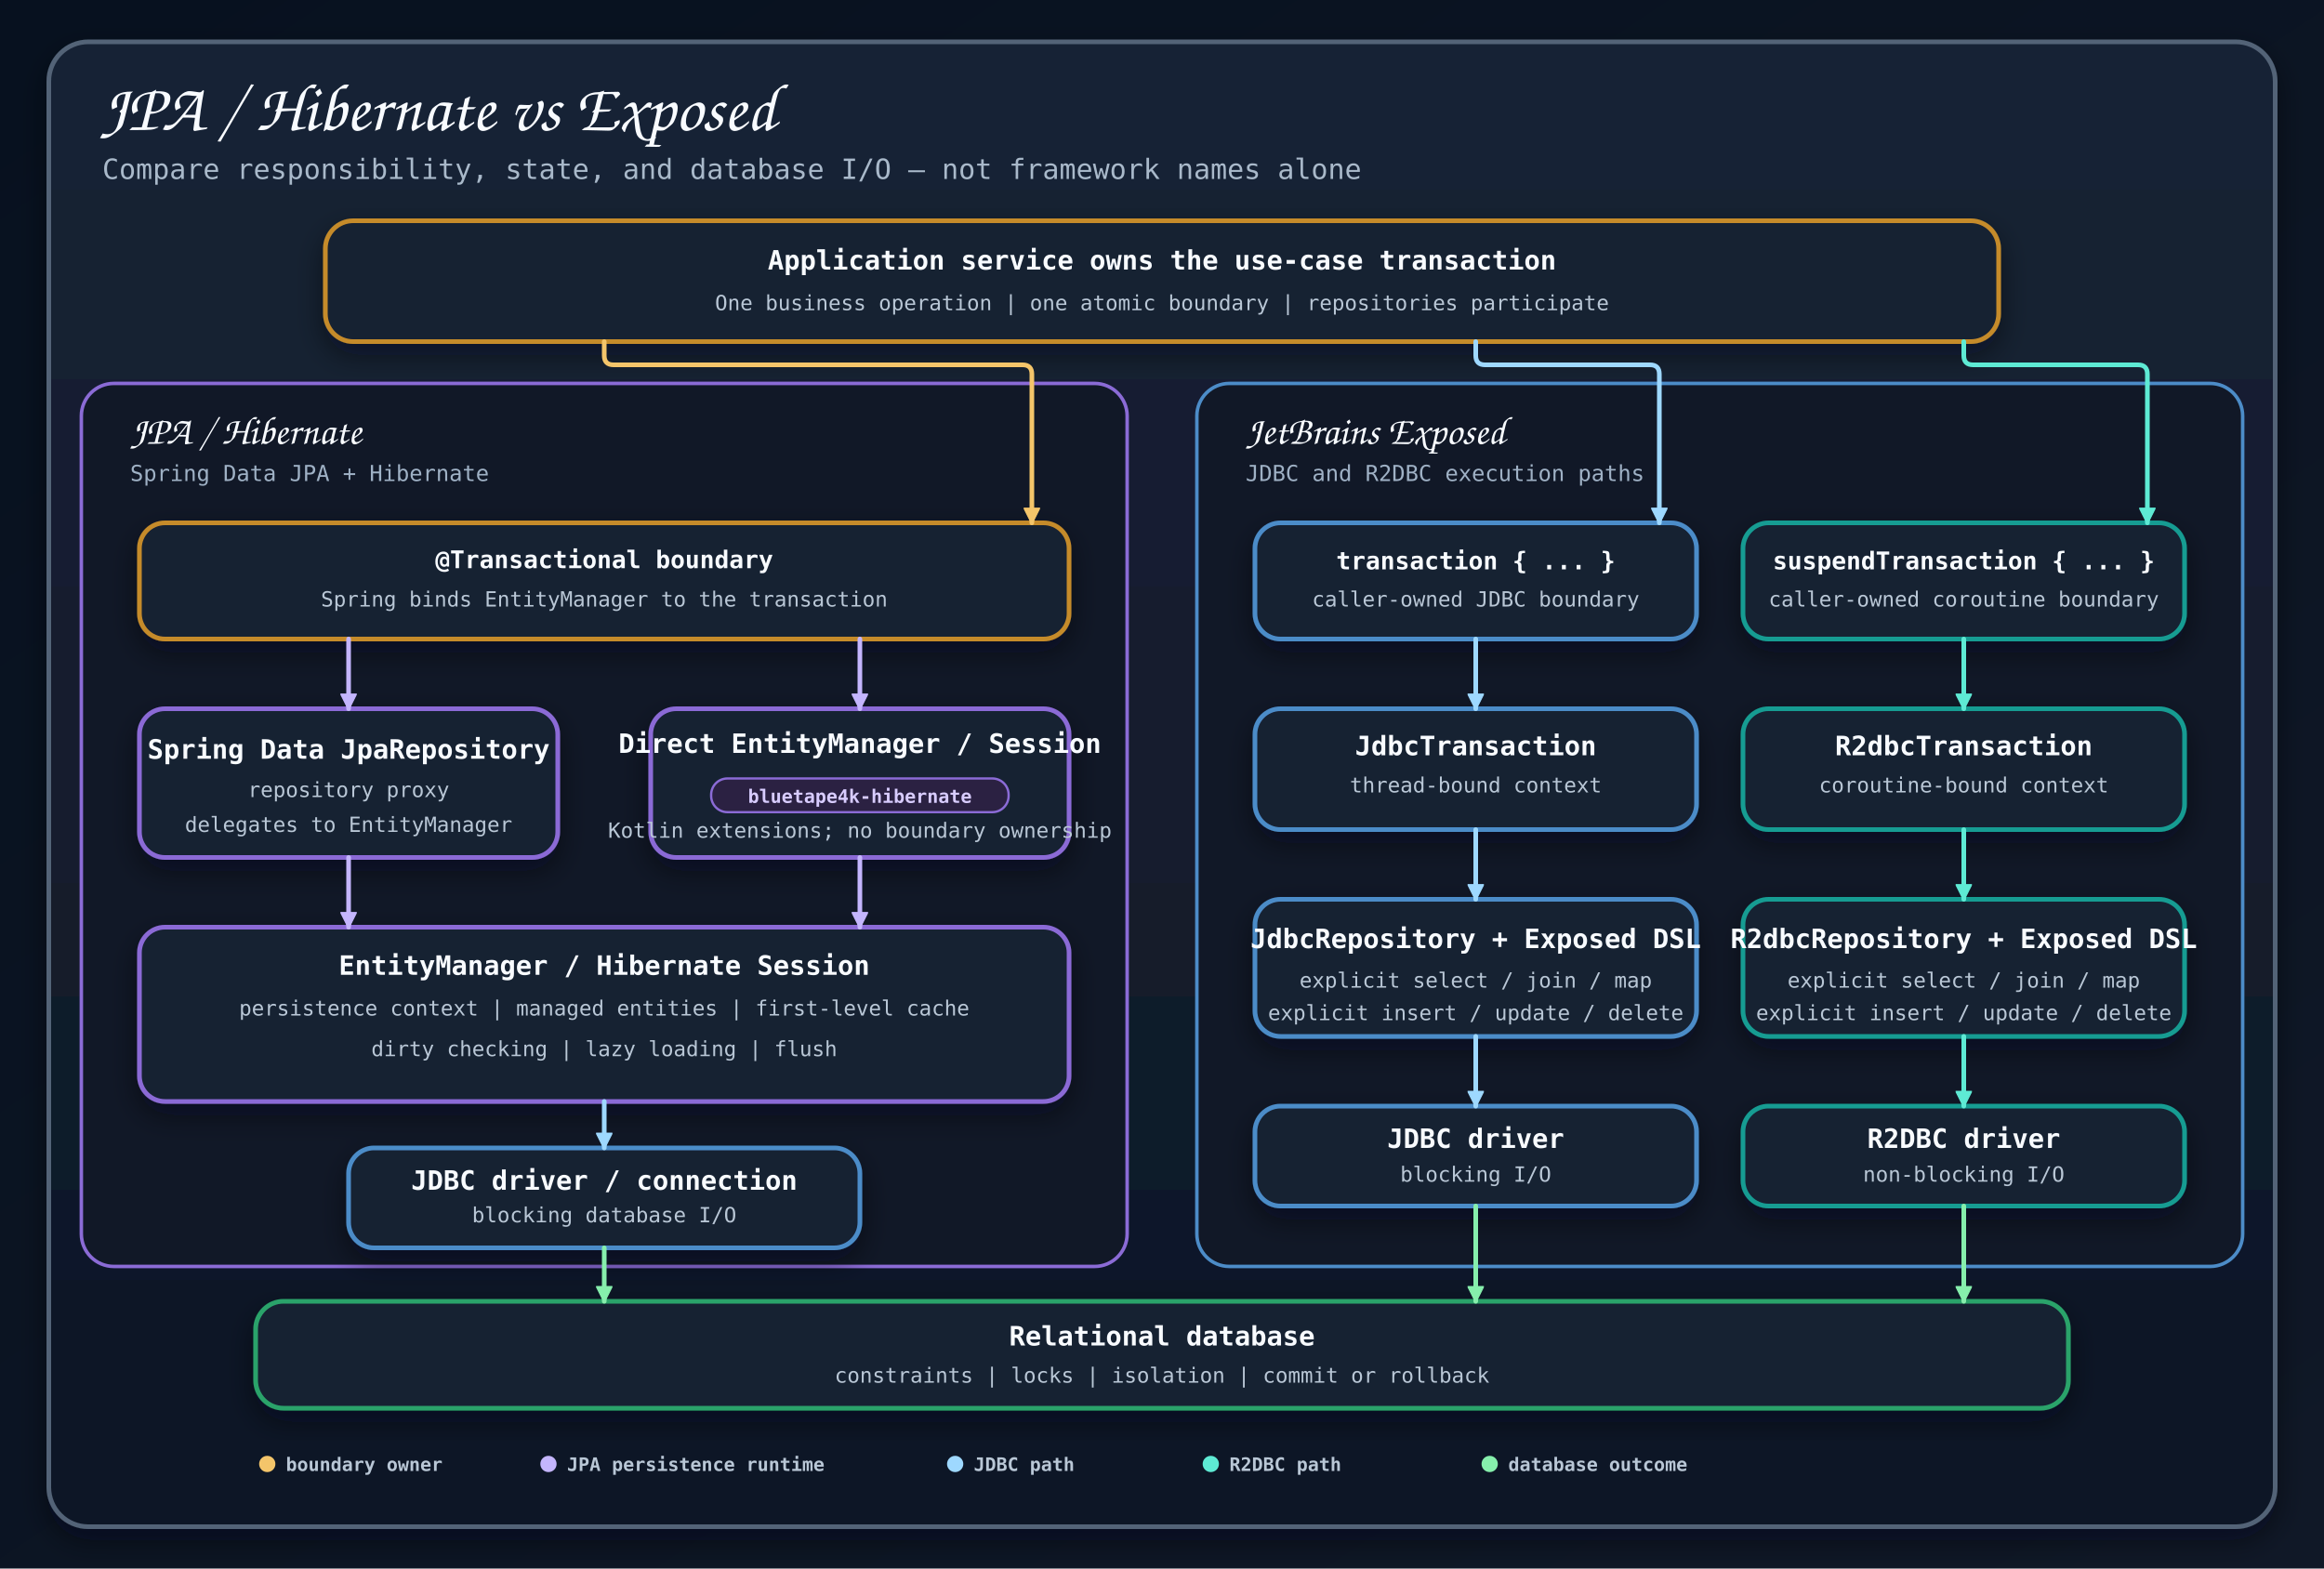
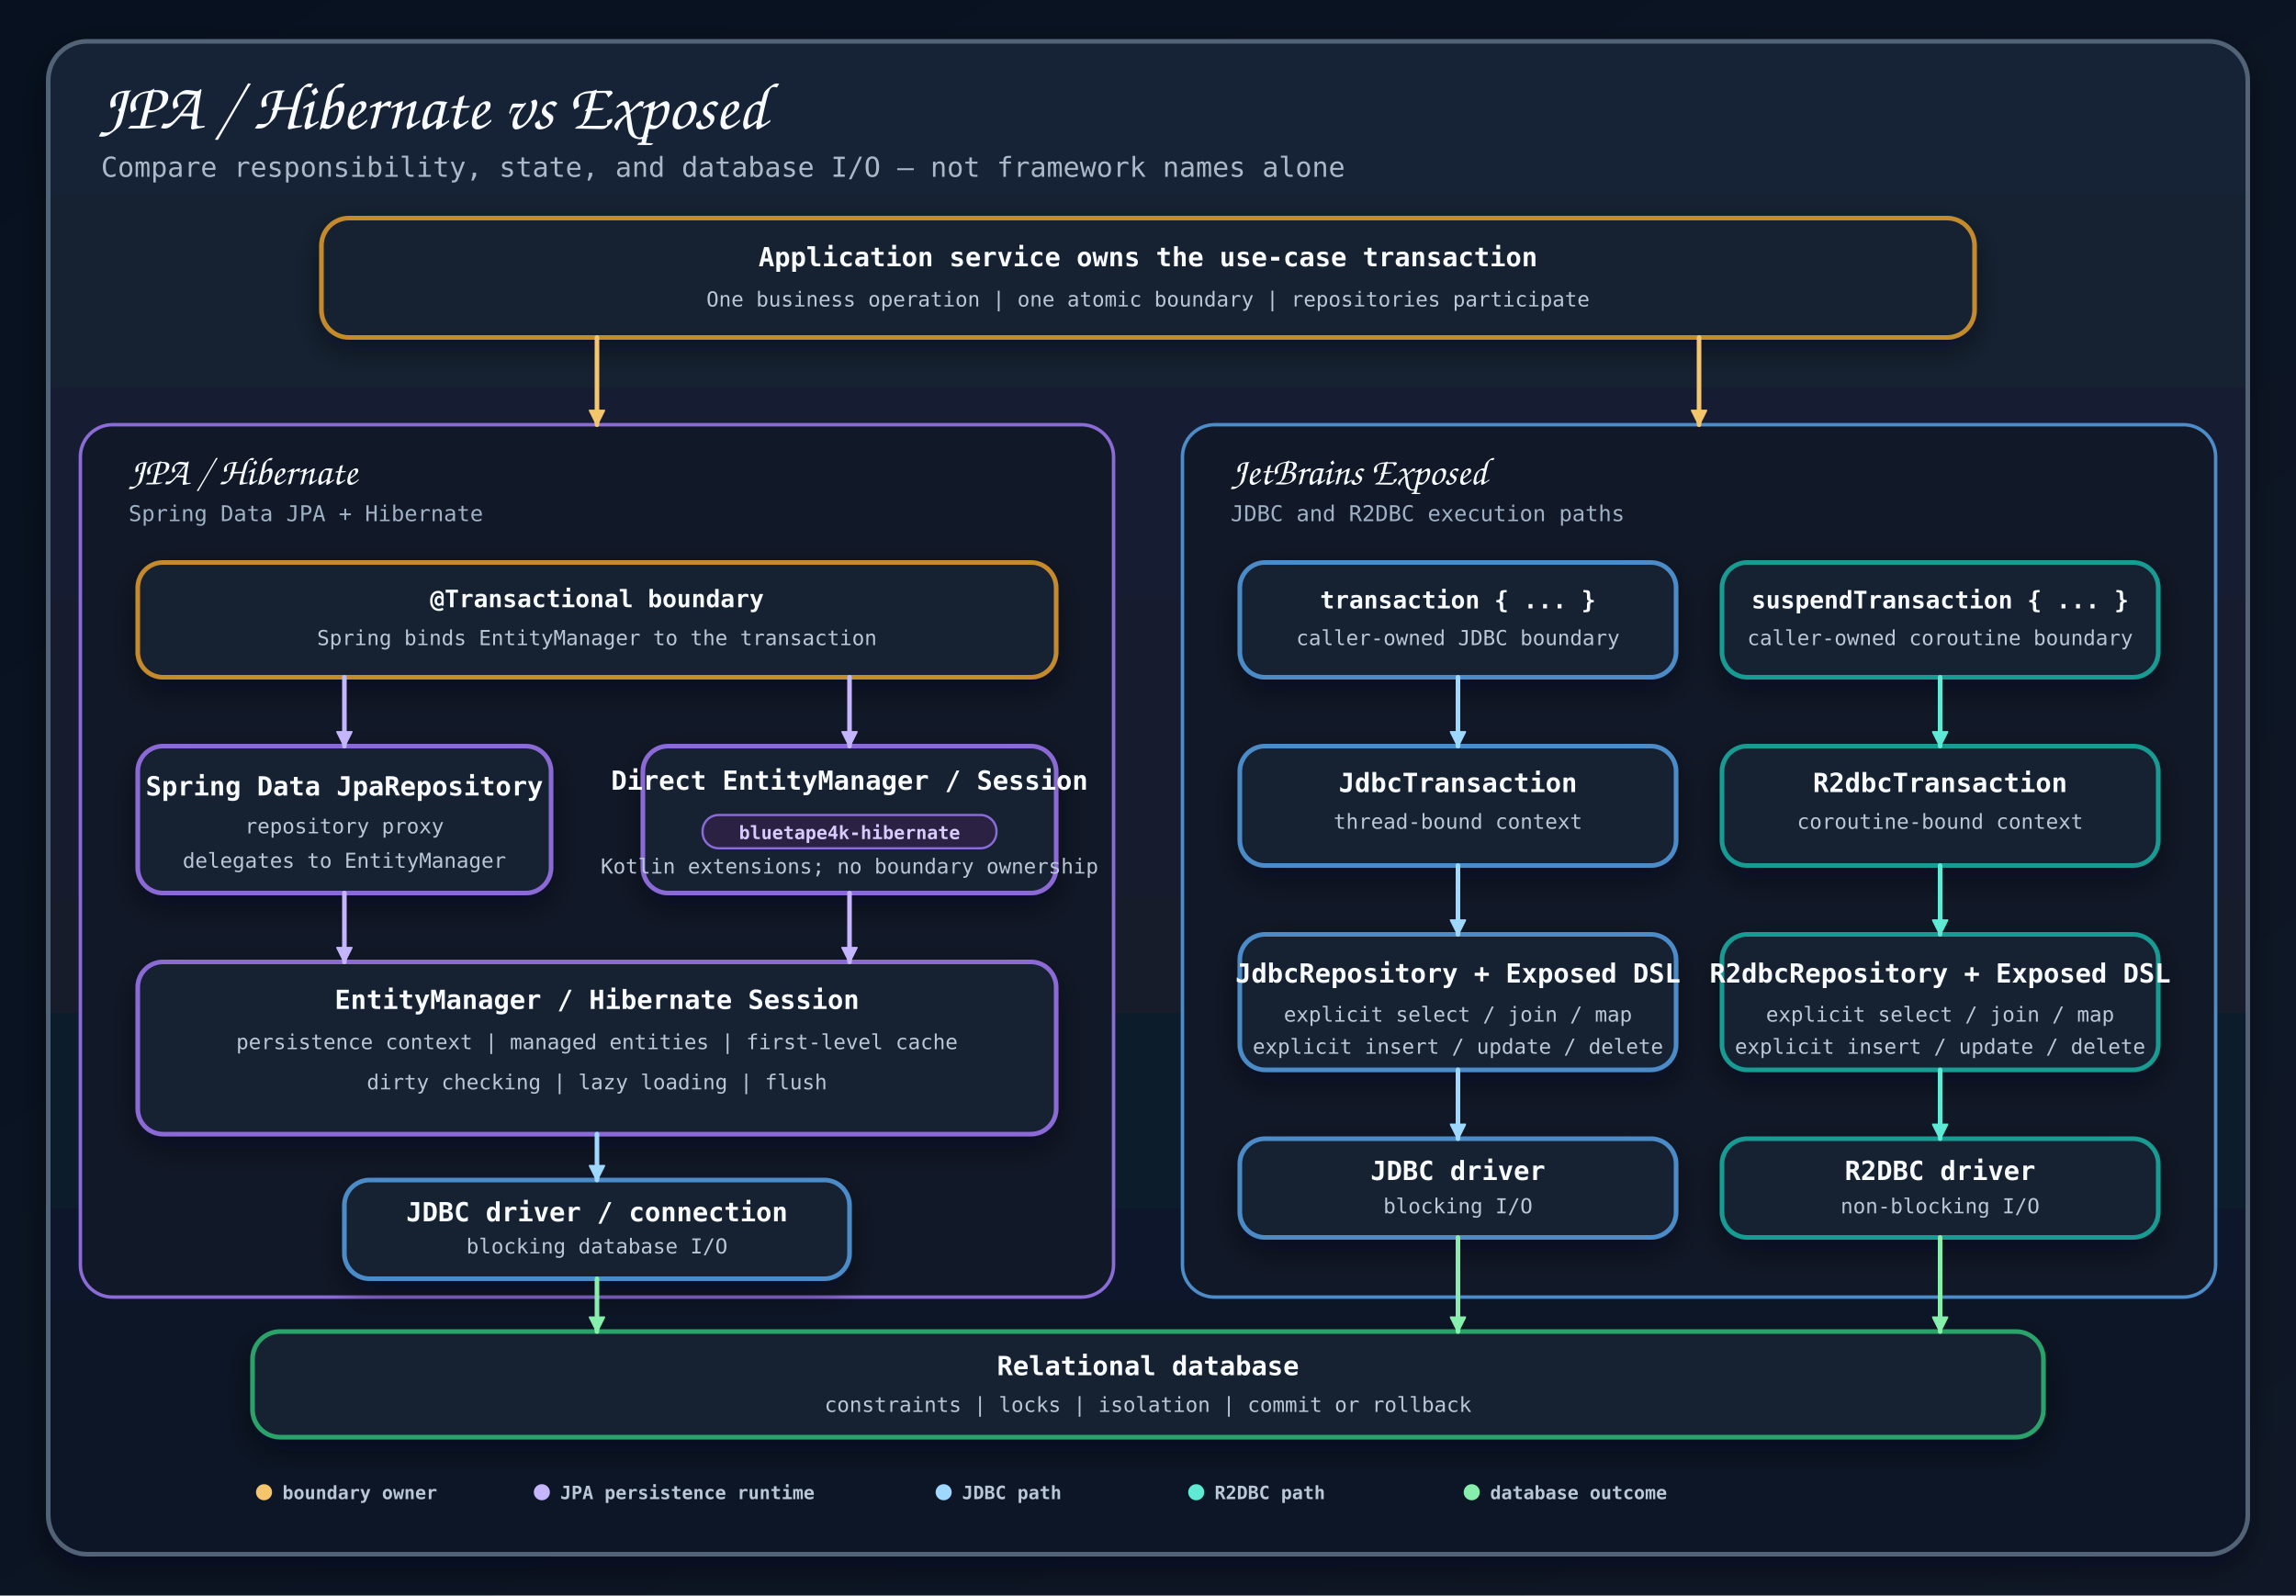
- <svg xmlns="http://www.w3.org/2000/svg" width="2000" height="1350" viewBox="0 0 2000 1350" role="img" aria-labelledby="title desc">
+ <svg xmlns="http://www.w3.org/2000/svg" width="2000" height="1390" viewBox="0 0 2000 1390" role="img" aria-labelledby="title desc">
  <defs>
    <linearGradient id="canvas" x1="0" y1="0" x2="1" y2="1">
      <stop offset="0" stop-color="#07111f" />
      <stop offset="1" stop-color="#101827" />
    </linearGradient>
    <linearGradient id="panel" x1="0" y1="0" x2="0" y2="1">
      <stop offset="0" stop-color="#162235" />
      <stop offset="1" stop-color="#0f1726" />
    </linearGradient>
    <filter id="shadow" x="-10%" y="-20%" width="120%" height="150%">
      <feDropShadow dx="0" dy="10" stdDeviation="12" flood-color="#000814" flood-opacity=".48" />
    </filter>
    <marker id="arrow-amber" viewBox="0 0 14 14" refX="13" refY="7" markerWidth="14" markerHeight="14" orient="auto" markerUnits="userSpaceOnUse">
      <path d="M0 0 L14 7 L0 14 Z" fill="#f4c56a" stroke="#f4c56a" />
    </marker>
    <marker id="arrow-purple" viewBox="0 0 14 14" refX="13" refY="7" markerWidth="14" markerHeight="14" orient="auto" markerUnits="userSpaceOnUse">
      <path d="M0 0 L14 7 L0 14 Z" fill="#c4b5fd" stroke="#c4b5fd" />
    </marker>
    <marker id="arrow-blue" viewBox="0 0 14 14" refX="13" refY="7" markerWidth="14" markerHeight="14" orient="auto" markerUnits="userSpaceOnUse">
      <path d="M0 0 L14 7 L0 14 Z" fill="#9ed8ff" stroke="#9ed8ff" />
    </marker>
    <marker id="arrow-teal" viewBox="0 0 14 14" refX="13" refY="7" markerWidth="14" markerHeight="14" orient="auto" markerUnits="userSpaceOnUse">
      <path d="M0 0 L14 7 L0 14 Z" fill="#5eead4" stroke="#5eead4" />
    </marker>
    <marker id="arrow-green" viewBox="0 0 14 14" refX="13" refY="7" markerWidth="14" markerHeight="14" orient="auto" markerUnits="userSpaceOnUse">
      <path d="M0 0 L14 7 L0 14 Z" fill="#86efac" stroke="#86efac" />
    </marker>
    <style>
      .title { font: 400 58px "Architects Daughter", "Comic Sans MS", cursive; fill: #f8fbff; }
      .subtitle { font: 400 24px "Comic Mono", "SFMono-Regular", monospace; fill: #a9b9ca; }
      .lane-title { font: 400 34px "Architects Daughter", "Comic Sans MS", cursive; fill: #f8fbff; }
      .lane-note { font: 400 19px "Comic Mono", "SFMono-Regular", monospace; fill: #9fb1c5; }
      .card-title { font: 700 23px "Comic Mono", "SFMono-Regular", monospace; fill: #f8fbff; }
      .card-copy { font: 400 18px "Comic Mono", "SFMono-Regular", monospace; fill: #b9c7d6; }
      .card-code { font: 700 21px "Comic Mono", "SFMono-Regular", monospace; fill: #f8fbff; }
      .chip { font: 700 16px "Comic Mono", "SFMono-Regular", monospace; }
      .legend { font: 700 16px "Comic Mono", "SFMono-Regular", monospace; fill: #b9c7d6; }
      .connector { fill: none; stroke-width: 4; stroke-linecap: round; stroke-linejoin: round; }
      .card { fill: #172033; stroke-width: 4; }
    </style>
  </defs>
-   <rect width="2000" height="1350" fill="url(#canvas)" />
-   <rect x="42" y="36" width="1916" height="1278" rx="34" fill="url(#panel)" stroke="#536377" stroke-width="4" filter="url(#shadow)" />
+   <rect width="2000" height="1390" fill="url(#canvas)" />
+   <rect x="42" y="36" width="1916" height="1318" rx="34" fill="url(#panel)" stroke="#536377" stroke-width="4" filter="url(#shadow)" />
  <text class="title" x="86" y="112">JPA / Hibernate vs Exposed</text>
  <text class="subtitle" x="88" y="154">Compare responsibility, state, and database I/O — not framework names alone</text>
  <g filter="url(#shadow)">
-     <rect class="card" x="280" y="190" width="1440" height="104" rx="24" stroke="#c58b2a" />
+     <rect data-card="application-service" class="card" x="280" y="190" width="1440" height="104" rx="24" stroke="#c58b2a" />
  </g>
  <text x="1000" y="232" text-anchor="middle" class="card-title">Application service owns the use-case transaction</text>
  <text x="1000" y="267" text-anchor="middle" class="card-copy">One business operation | one atomic boundary | repositories participate</text>
-   <rect x="70" y="330" width="900" height="760" rx="28" fill="#111827" stroke="#8b6bd6" stroke-width="3" />
-   <rect x="1030" y="330" width="900" height="760" rx="28" fill="#111827" stroke="#4c8cc8" stroke-width="3" />
-   <text class="lane-title" x="112" y="382">JPA / Hibernate</text>
-   <text class="lane-note" x="112" y="414">Spring Data JPA + Hibernate</text>
-   <text class="lane-title" x="1072" y="382">JetBrains Exposed</text>
-   <text class="lane-note" x="1072" y="414">JDBC and R2DBC execution paths</text>
-   <g filter="url(#shadow)">
-     <rect class="card" x="120" y="450" width="800" height="100" rx="22" stroke="#c58b2a" />
-     <rect class="card" x="120" y="610" width="360" height="128" rx="22" stroke="#8b6bd6" />
-     <rect class="card" x="560" y="610" width="360" height="128" rx="22" stroke="#8b6bd6" />
-     <rect class="card" x="120" y="798" width="800" height="150" rx="22" stroke="#8b6bd6" />
-     <rect class="card" x="300" y="988" width="440" height="86" rx="22" stroke="#4c8cc8" />
-     <rect class="card" x="1080" y="450" width="380" height="100" rx="22" stroke="#4c8cc8" />
-     <rect class="card" x="1500" y="450" width="380" height="100" rx="22" stroke="#159c92" />
-     <rect class="card" x="1080" y="610" width="380" height="104" rx="22" stroke="#4c8cc8" />
-     <rect class="card" x="1500" y="610" width="380" height="104" rx="22" stroke="#159c92" />
-     <rect class="card" x="1080" y="774" width="380" height="118" rx="22" stroke="#4c8cc8" />
-     <rect class="card" x="1500" y="774" width="380" height="118" rx="22" stroke="#159c92" />
-     <rect class="card" x="1080" y="952" width="380" height="86" rx="22" stroke="#4c8cc8" />
-     <rect class="card" x="1500" y="952" width="380" height="86" rx="22" stroke="#159c92" />
+   <g transform="translate(0 40)">
+     <rect data-card="jpa-hibernate-lane" x="70" y="330" width="900" height="760" rx="28" fill="#111827" stroke="#8b6bd6" stroke-width="3" />
+     <rect data-card="exposed-lane" x="1030" y="330" width="900" height="760" rx="28" fill="#111827" stroke="#4c8cc8" stroke-width="3" />
+     <g class="connector">
+       <path data-connector="application-to-jpa-hibernate-lane" d="M520 254 V330" stroke="#f4c56a" marker-end="url(#arrow-amber)" />
+       <path data-connector="application-to-exposed-lane" d="M1480 254 V330" stroke="#f4c56a" marker-end="url(#arrow-amber)" />
+     </g>
+     <text class="lane-title" x="112" y="382">JPA / Hibernate</text>
+     <text class="lane-note" x="112" y="414">Spring Data JPA + Hibernate</text>
+     <text class="lane-title" x="1072" y="382">JetBrains Exposed</text>
+     <text class="lane-note" x="1072" y="414">JDBC and R2DBC execution paths</text>
+     <g filter="url(#shadow)">
+       <rect class="card" x="120" y="450" width="800" height="100" rx="22" stroke="#c58b2a" />
+       <rect class="card" x="120" y="610" width="360" height="128" rx="22" stroke="#8b6bd6" />
+       <rect class="card" x="560" y="610" width="360" height="128" rx="22" stroke="#8b6bd6" />
+       <rect class="card" x="120" y="798" width="800" height="150" rx="22" stroke="#8b6bd6" />
+       <rect class="card" x="300" y="988" width="440" height="86" rx="22" stroke="#4c8cc8" />
+       <rect class="card" x="1080" y="450" width="380" height="100" rx="22" stroke="#4c8cc8" />
+       <rect class="card" x="1500" y="450" width="380" height="100" rx="22" stroke="#159c92" />
+       <rect class="card" x="1080" y="610" width="380" height="104" rx="22" stroke="#4c8cc8" />
+       <rect class="card" x="1500" y="610" width="380" height="104" rx="22" stroke="#159c92" />
+       <rect class="card" x="1080" y="774" width="380" height="118" rx="22" stroke="#4c8cc8" />
+       <rect class="card" x="1500" y="774" width="380" height="118" rx="22" stroke="#159c92" />
+       <rect class="card" x="1080" y="952" width="380" height="86" rx="22" stroke="#4c8cc8" />
+       <rect class="card" x="1500" y="952" width="380" height="86" rx="22" stroke="#159c92" />
+     </g>
+     <g text-anchor="middle">
+       <text class="card-code" x="520" y="489">@Transactional boundary</text>
+       <text class="card-copy" x="520" y="522">Spring binds EntityManager to the transaction</text>
+       <text class="card-title" x="300" y="653">Spring Data JpaRepository</text>
+       <text class="card-copy" x="300" y="686">repository proxy</text>
+       <text class="card-copy" x="300" y="716">delegates to EntityManager</text>
+       <text class="card-title" x="740" y="648">Direct EntityManager / Session</text>
+       <rect x="612" y="670" width="256" height="29" rx="14" fill="#2b2142" stroke="#8b6bd6" stroke-width="2" />
+       <text class="chip" x="740" y="691" fill="#d8ccff">bluetape4k-hibernate</text>
+       <text class="card-copy" x="740" y="721">Kotlin extensions; no boundary ownership</text>
+       <text class="card-title" x="520" y="839">EntityManager / Hibernate Session</text>
+       <text class="card-copy" x="520" y="874">persistence context | managed entities | first-level cache</text>
+       <text class="card-copy" x="520" y="909">dirty checking | lazy loading | flush</text>
+       <text class="card-title" x="520" y="1024">JDBC driver / connection</text>
+       <text class="card-copy" x="520" y="1052">blocking database I/O</text>
+       <text class="card-code" x="1270" y="490">transaction { ... }</text>
+       <text class="card-copy" x="1270" y="522">caller-owned JDBC boundary</text>
+       <text class="card-code" x="1690" y="490">suspendTransaction { ... }</text>
+       <text class="card-copy" x="1690" y="522">caller-owned coroutine boundary</text>
+       <text class="card-title" x="1270" y="650">JdbcTransaction</text>
+       <text class="card-copy" x="1270" y="682">thread-bound context</text>
+       <text class="card-title" x="1690" y="650">R2dbcTransaction</text>
+       <text class="card-copy" x="1690" y="682">coroutine-bound context</text>
+       <text class="card-title" x="1270" y="816">JdbcRepository + Exposed DSL</text>
+       <text class="card-copy" x="1270" y="850">explicit select / join / map</text>
+       <text class="card-copy" x="1270" y="878">explicit insert / update / delete</text>
+       <text class="card-title" x="1690" y="816">R2dbcRepository + Exposed DSL</text>
+       <text class="card-copy" x="1690" y="850">explicit select / join / map</text>
+       <text class="card-copy" x="1690" y="878">explicit insert / update / delete</text>
+       <text class="card-title" x="1270" y="988">JDBC driver</text>
+       <text class="card-copy" x="1270" y="1017">blocking I/O</text>
+       <text class="card-title" x="1690" y="988">R2DBC driver</text>
+       <text class="card-copy" x="1690" y="1017">non-blocking I/O</text>
+     </g>
+     <g class="connector">
+       <path d="M300 550 V610" stroke="#c4b5fd" marker-end="url(#arrow-purple)" />
+       <path d="M740 550 V610" stroke="#c4b5fd" marker-end="url(#arrow-purple)" />
+       <path d="M300 738 V798" stroke="#c4b5fd" marker-end="url(#arrow-purple)" />
+       <path d="M740 738 V798" stroke="#c4b5fd" marker-end="url(#arrow-purple)" />
+       <path d="M520 948 V988" stroke="#9ed8ff" marker-end="url(#arrow-blue)" />
+       <path d="M1270 550 V610" stroke="#9ed8ff" marker-end="url(#arrow-blue)" />
+       <path d="M1690 550 V610" stroke="#5eead4" marker-end="url(#arrow-teal)" />
+       <path d="M1270 714 V774" stroke="#9ed8ff" marker-end="url(#arrow-blue)" />
+       <path d="M1690 714 V774" stroke="#5eead4" marker-end="url(#arrow-teal)" />
+       <path d="M1270 892 V952" stroke="#9ed8ff" marker-end="url(#arrow-blue)" />
+       <path d="M1690 892 V952" stroke="#5eead4" marker-end="url(#arrow-teal)" />
+     </g>
  </g>
-   <g text-anchor="middle">
-     <text class="card-code" x="520" y="489">@Transactional boundary</text>
-     <text class="card-copy" x="520" y="522">Spring binds EntityManager to the transaction</text>
-     <text class="card-title" x="300" y="653">Spring Data JpaRepository</text>
-     <text class="card-copy" x="300" y="686">repository proxy</text>
-     <text class="card-copy" x="300" y="716">delegates to EntityManager</text>
-     <text class="card-title" x="740" y="648">Direct EntityManager / Session</text>
-     <rect x="612" y="670" width="256" height="29" rx="14" fill="#2b2142" stroke="#8b6bd6" stroke-width="2" />
-     <text class="chip" x="740" y="691" fill="#d8ccff">bluetape4k-hibernate</text>
-     <text class="card-copy" x="740" y="721">Kotlin extensions; no boundary ownership</text>
-     <text class="card-title" x="520" y="839">EntityManager / Hibernate Session</text>
-     <text class="card-copy" x="520" y="874">persistence context | managed entities | first-level cache</text>
-     <text class="card-copy" x="520" y="909">dirty checking | lazy loading | flush</text>
-     <text class="card-title" x="520" y="1024">JDBC driver / connection</text>
-     <text class="card-copy" x="520" y="1052">blocking database I/O</text>
-     <text class="card-code" x="1270" y="490">transaction { ... }</text>
-     <text class="card-copy" x="1270" y="522">caller-owned JDBC boundary</text>
-     <text class="card-code" x="1690" y="490">suspendTransaction { ... }</text>
-     <text class="card-copy" x="1690" y="522">caller-owned coroutine boundary</text>
-     <text class="card-title" x="1270" y="650">JdbcTransaction</text>
-     <text class="card-copy" x="1270" y="682">thread-bound context</text>
-     <text class="card-title" x="1690" y="650">R2dbcTransaction</text>
-     <text class="card-copy" x="1690" y="682">coroutine-bound context</text>
-     <text class="card-title" x="1270" y="816">JdbcRepository + Exposed DSL</text>
-     <text class="card-copy" x="1270" y="850">explicit select / join / map</text>
-     <text class="card-copy" x="1270" y="878">explicit insert / update / delete</text>
-     <text class="card-title" x="1690" y="816">R2dbcRepository + Exposed DSL</text>
-     <text class="card-copy" x="1690" y="850">explicit select / join / map</text>
-     <text class="card-copy" x="1690" y="878">explicit insert / update / delete</text>
-     <text class="card-title" x="1270" y="988">JDBC driver</text>
-     <text class="card-copy" x="1270" y="1017">blocking I/O</text>
-     <text class="card-title" x="1690" y="988">R2DBC driver</text>
-     <text class="card-copy" x="1690" y="1017">non-blocking I/O</text>
+   <g transform="translate(0 40)">
+     <g filter="url(#shadow)">
+       <rect class="card" x="220" y="1120" width="1560" height="92" rx="24" stroke="#2ca36b" />
+     </g>
+     <g class="connector">
+       <path d="M520 1074 V1120" stroke="#86efac" marker-end="url(#arrow-green)" />
+       <path d="M1270 1038 V1120" stroke="#86efac" marker-end="url(#arrow-green)" />
+       <path d="M1690 1038 V1120" stroke="#86efac" marker-end="url(#arrow-green)" />
+     </g>
+     <text x="1000" y="1158" text-anchor="middle" class="card-title">Relational database</text>
+     <text x="1000" y="1190" text-anchor="middle" class="card-copy">constraints | locks | isolation | commit or rollback</text>
  </g>
-   <g class="connector">
-     <path d="M520 294 V306 Q520 314 528 314 H880 Q888 314 888 322 V450" stroke="#f4c56a" marker-end="url(#arrow-amber)" />
-     <path d="M1270 294 V306 Q1270 314 1278 314 H1420 Q1428 314 1428 322 V450" stroke="#9ed8ff" marker-end="url(#arrow-blue)" />
-     <path d="M1690 294 V306 Q1690 314 1698 314 H1840 Q1848 314 1848 322 V450" stroke="#5eead4" marker-end="url(#arrow-teal)" />
-     <path d="M300 550 V610" stroke="#c4b5fd" marker-end="url(#arrow-purple)" />
-     <path d="M740 550 V610" stroke="#c4b5fd" marker-end="url(#arrow-purple)" />
-     <path d="M300 738 V798" stroke="#c4b5fd" marker-end="url(#arrow-purple)" />
-     <path d="M740 738 V798" stroke="#c4b5fd" marker-end="url(#arrow-purple)" />
-     <path d="M520 948 V988" stroke="#9ed8ff" marker-end="url(#arrow-blue)" />
-     <path d="M1270 550 V610" stroke="#9ed8ff" marker-end="url(#arrow-blue)" />
-     <path d="M1690 550 V610" stroke="#5eead4" marker-end="url(#arrow-teal)" />
-     <path d="M1270 714 V774" stroke="#9ed8ff" marker-end="url(#arrow-blue)" />
-     <path d="M1690 714 V774" stroke="#5eead4" marker-end="url(#arrow-teal)" />
-     <path d="M1270 892 V952" stroke="#9ed8ff" marker-end="url(#arrow-blue)" />
-     <path d="M1690 892 V952" stroke="#5eead4" marker-end="url(#arrow-teal)" />
-   </g>
-   <g filter="url(#shadow)">
-     <rect class="card" x="220" y="1120" width="1560" height="92" rx="24" stroke="#2ca36b" />
-   </g>
-   <g class="connector">
-     <path d="M520 1074 V1120" stroke="#86efac" marker-end="url(#arrow-green)" />
-     <path d="M1270 1038 V1120" stroke="#86efac" marker-end="url(#arrow-green)" />
-     <path d="M1690 1038 V1120" stroke="#86efac" marker-end="url(#arrow-green)" />
-   </g>
-   <text x="1000" y="1158" text-anchor="middle" class="card-title">Relational database</text>
-   <text x="1000" y="1190" text-anchor="middle" class="card-copy">constraints | locks | isolation | commit or rollback</text>
-   <g transform="translate(222 1260)">
+   <g transform="translate(222 1300)">
    <circle cx="8" cy="0" r="7" fill="#f4c56a" />
    <text class="legend" x="24" y="6">boundary owner</text>
    <circle cx="250" cy="0" r="7" fill="#c4b5fd" />
    <text class="legend" x="266" y="6">JPA persistence runtime</text>
    <circle cx="600" cy="0" r="7" fill="#9ed8ff" />
    <text class="legend" x="616" y="6">JDBC path</text>
    <circle cx="820" cy="0" r="7" fill="#5eead4" />
    <text class="legend" x="836" y="6">R2DBC path</text>
    <circle cx="1060" cy="0" r="7" fill="#86efac" />
    <text class="legend" x="1076" y="6">database outcome</text>
  </g>
</svg>
